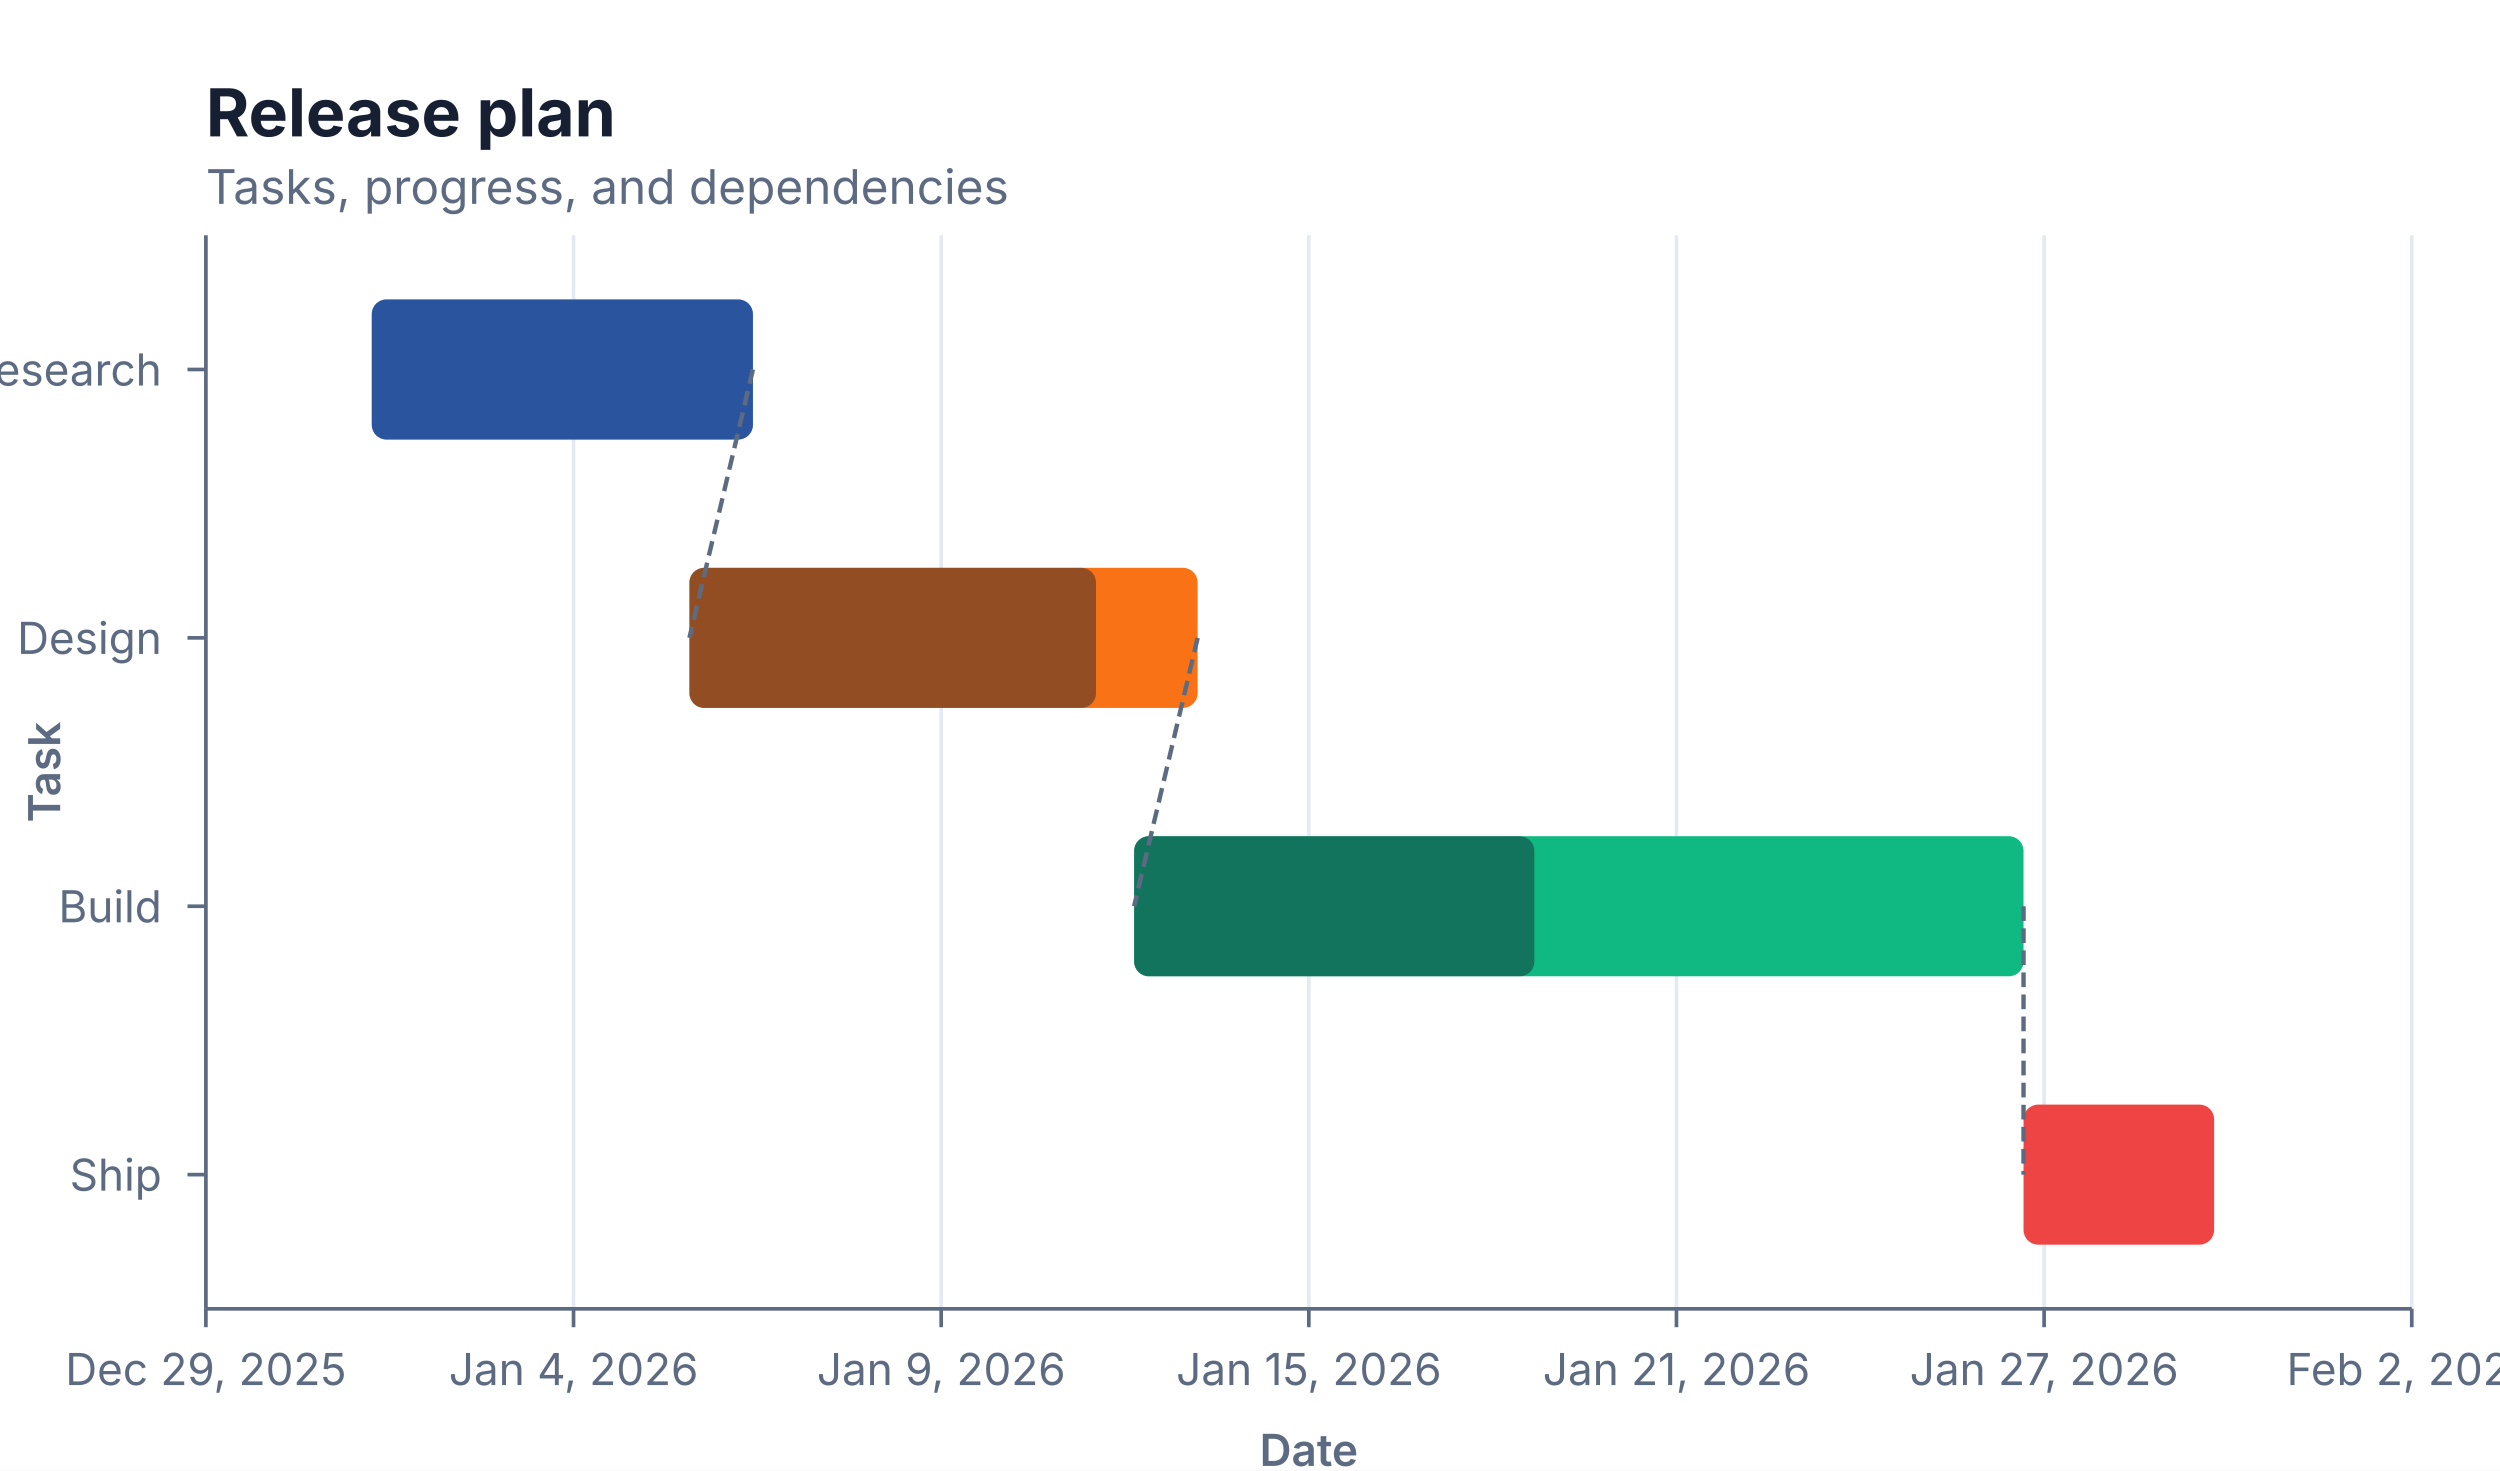
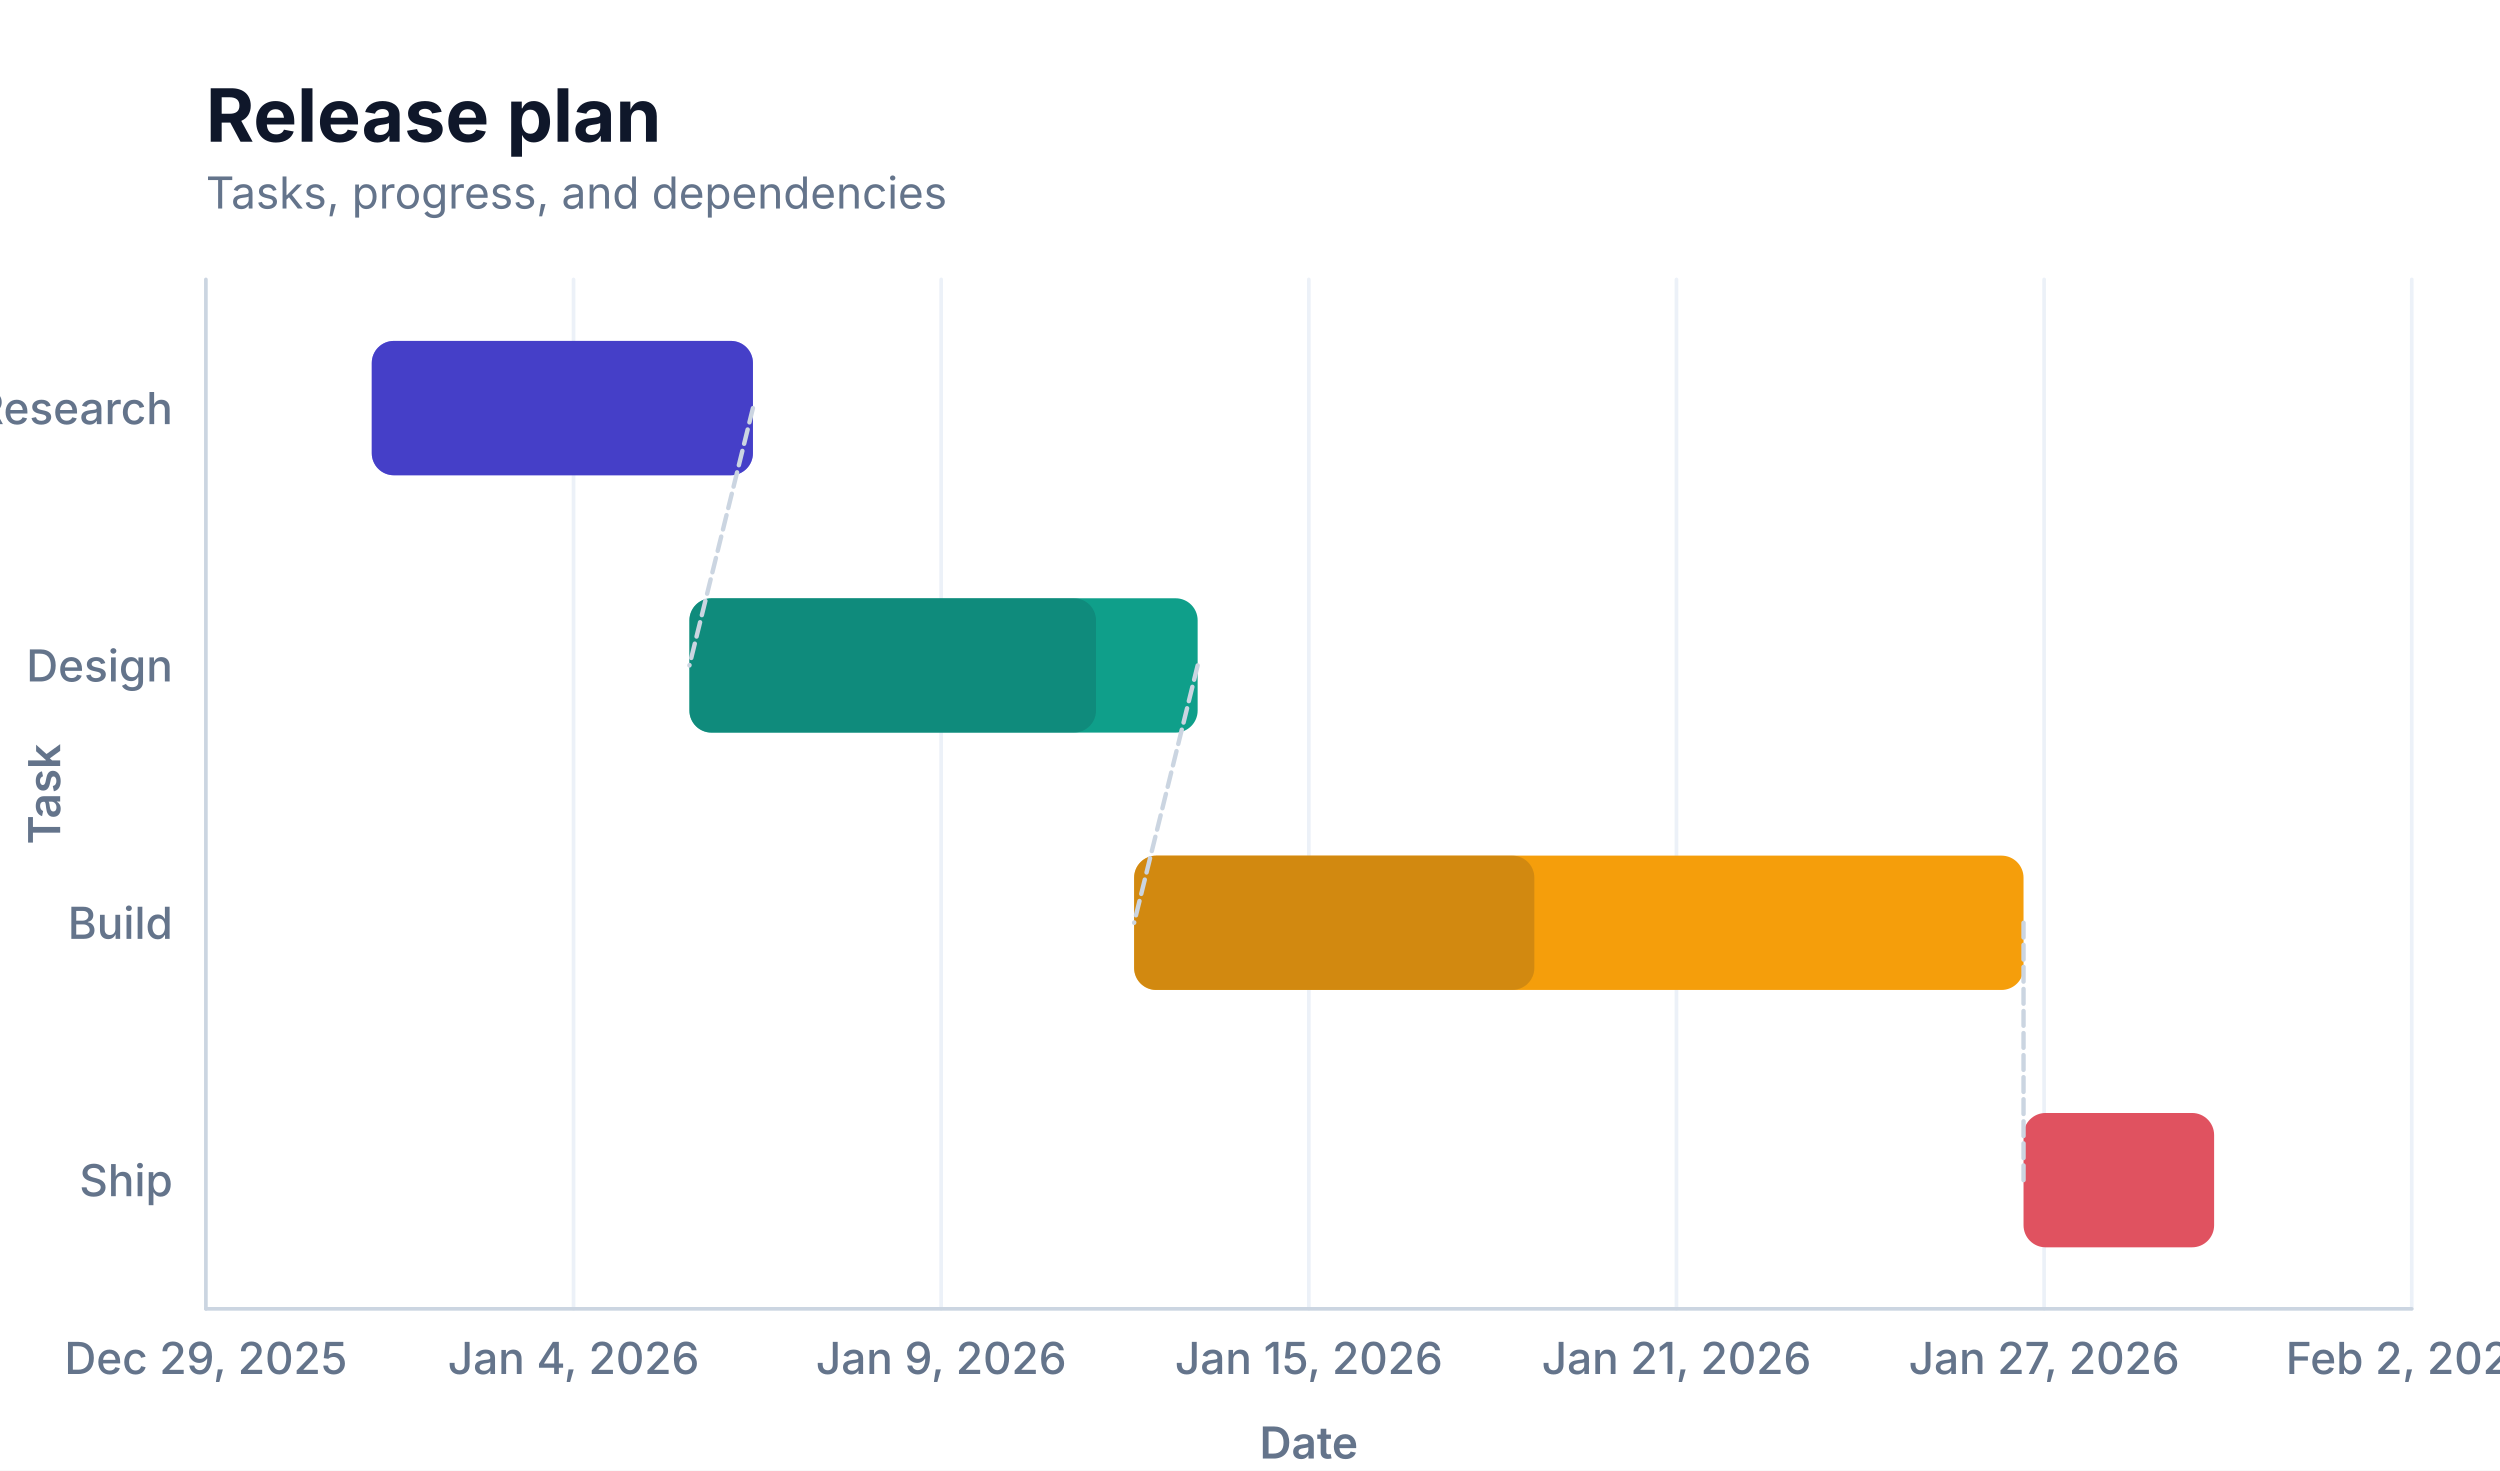
<svg xmlns="http://www.w3.org/2000/svg" width="680" height="400" viewBox="0 0 680 400" role="img" aria-labelledby="title description">
  <defs>
    <clipPath id="clip-1">
-       <rect x="56" y="64" width="600" height="292" />
+       <rect x="56" y="76" width="600" height="280" />
    </clipPath>
  </defs>
  <rect width="100%" height="100%" fill="#ffffff" />
  <g data-scene-node="scene:root">
-     <line data-scene-node="axis-x:grid:0" x1="56" y1="64" x2="56" y2="356" fill="none" stroke="#e5eaf2" stroke-width="1" />
-     <line data-scene-node="axis-x:grid:1" x1="156" y1="64" x2="156" y2="356" fill="none" stroke="#e5eaf2" stroke-width="1" />
-     <line data-scene-node="axis-x:grid:2" x1="256" y1="64" x2="256" y2="356" fill="none" stroke="#e5eaf2" stroke-width="1" />
-     <line data-scene-node="axis-x:grid:3" x1="356" y1="64" x2="356" y2="356" fill="none" stroke="#e5eaf2" stroke-width="1" />
-     <line data-scene-node="axis-x:grid:4" x1="456" y1="64" x2="456" y2="356" fill="none" stroke="#e5eaf2" stroke-width="1" />
-     <line data-scene-node="axis-x:grid:5" x1="556" y1="64" x2="556" y2="356" fill="none" stroke="#e5eaf2" stroke-width="1" />
-     <line data-scene-node="axis-x:grid:6" x1="656" y1="64" x2="656" y2="356" fill="none" stroke="#e5eaf2" stroke-width="1" />
+     <line data-scene-node="axis-x:grid:1" opacity="0.82" x1="156" y1="76" x2="156" y2="356" fill="none" stroke="#e8eef6" stroke-width="1" stroke-linecap="round" />
+     <line data-scene-node="axis-x:grid:2" opacity="0.82" x1="256" y1="76" x2="256" y2="356" fill="none" stroke="#e8eef6" stroke-width="1" stroke-linecap="round" />
+     <line data-scene-node="axis-x:grid:3" opacity="0.82" x1="356" y1="76" x2="356" y2="356" fill="none" stroke="#e8eef6" stroke-width="1" stroke-linecap="round" />
+     <line data-scene-node="axis-x:grid:4" opacity="0.82" x1="456" y1="76" x2="456" y2="356" fill="none" stroke="#e8eef6" stroke-width="1" stroke-linecap="round" />
+     <line data-scene-node="axis-x:grid:5" opacity="0.82" x1="556" y1="76" x2="556" y2="356" fill="none" stroke="#e8eef6" stroke-width="1" stroke-linecap="round" />
+     <line data-scene-node="axis-x:grid:6" opacity="0.82" x1="656" y1="76" x2="656" y2="356" fill="none" stroke="#e8eef6" stroke-width="1" stroke-linecap="round" />
    <g data-scene-node="layer-0:group" clip-path="url(#clip-1)">
-       <rect data-scene-node="layer-0:task:0" x="101.12" y="81.447" width="103.68" height="38.106" rx="4" fill="#3b82f6" />
-       <rect data-scene-node="layer-0:task:1" x="187.52" y="154.447" width="138.24" height="38.106" rx="4" fill="#f97316" />
-       <rect data-scene-node="layer-0:task:2" x="308.48" y="227.447" width="241.92" height="38.106" rx="4" fill="#10b981" />
-       <rect data-scene-node="layer-0:task:3" x="550.4" y="300.447" width="51.84" height="38.106" rx="4" fill="#ef4444" />
-       <rect data-scene-node="layer-0:progress:0" opacity="0.45" x="101.12" y="81.447" width="103.68" height="38.106" rx="4" fill="#172033" />
-       <rect data-scene-node="layer-0:progress:1" opacity="0.45" x="187.52" y="154.447" width="110.592" height="38.106" rx="4" fill="#172033" />
-       <rect data-scene-node="layer-0:progress:2" opacity="0.45" x="308.48" y="227.447" width="108.864" height="38.106" rx="4" fill="#172033" />
-       <rect data-scene-node="layer-0:progress:3" opacity="0.45" x="550.4" y="300.447" width="0" height="38.106" rx="0" fill="#172033" />
-       <line data-scene-node="layer-0:dependency:1:0" x1="204.8" y1="100.5" x2="187.52" y2="173.5" fill="none" stroke="#5d6b82" stroke-width="1.2" stroke-dasharray="4 2" />
-       <line data-scene-node="layer-0:dependency:2:0" x1="325.76" y1="173.5" x2="308.48" y2="246.5" fill="none" stroke="#5d6b82" stroke-width="1.2" stroke-dasharray="4 2" />
-       <line data-scene-node="layer-0:dependency:3:0" x1="550.4" y1="246.5" x2="550.4" y2="319.5" fill="none" stroke="#5d6b82" stroke-width="1.2" stroke-dasharray="4 2" />
+       <rect data-scene-node="layer-0:task:0" x="101.12" y="92.73" width="103.68" height="36.54" rx="6" fill="#4f46e5" />
+       <rect data-scene-node="layer-0:task:1" x="187.52" y="162.73" width="138.24" height="36.54" rx="6" fill="#0f9f8a" />
+       <rect data-scene-node="layer-0:task:2" x="308.48" y="232.73" width="241.92" height="36.54" rx="6" fill="#f59e0b" />
+       <rect data-scene-node="layer-0:task:3" x="550.4" y="302.73" width="51.84" height="36.54" rx="6" fill="#e05260" />
+       <rect data-scene-node="layer-0:progress:0" opacity="0.58" x="101.12" y="92.73" width="103.68" height="36.54" rx="6" fill="#3e3ab4" />
+       <rect data-scene-node="layer-0:progress:1" opacity="0.58" x="187.52" y="162.73" width="110.592" height="36.54" rx="6" fill="#0f7c71" />
+       <rect data-scene-node="layer-0:progress:2" opacity="0.58" x="308.48" y="232.73" width="108.864" height="36.54" rx="6" fill="#b97b13" />
+       <rect data-scene-node="layer-0:progress:3" opacity="0.58" x="550.4" y="302.73" width="0" height="36.54" rx="0" fill="#aa4352" />
+       <line data-scene-node="layer-0:dependency:1:0" x1="204.8" y1="111" x2="187.52" y2="181" fill="none" stroke="#cbd5e1" stroke-width="1.2" stroke-dasharray="4 2" stroke-linecap="round" />
+       <line data-scene-node="layer-0:dependency:2:0" x1="325.76" y1="181" x2="308.48" y2="251" fill="none" stroke="#cbd5e1" stroke-width="1.2" stroke-dasharray="4 2" stroke-linecap="round" />
+       <line data-scene-node="layer-0:dependency:3:0" x1="550.4" y1="251" x2="550.4" y2="321" fill="none" stroke="#cbd5e1" stroke-width="1.2" stroke-dasharray="4 2" stroke-linecap="round" />
    </g>
-     <line data-scene-node="axis-x:line" x1="56" y1="356" x2="656" y2="356" fill="none" stroke="#5d6b82" stroke-width="1" />
-     <line data-scene-node="axis-x:tick:0" x1="56" y1="356" x2="56" y2="361" fill="none" stroke="#5d6b82" stroke-width="1" />
-     <line data-scene-node="axis-x:tick:1" x1="156" y1="356" x2="156" y2="361" fill="none" stroke="#5d6b82" stroke-width="1" />
-     <line data-scene-node="axis-x:tick:2" x1="256" y1="356" x2="256" y2="361" fill="none" stroke="#5d6b82" stroke-width="1" />
-     <line data-scene-node="axis-x:tick:3" x1="356" y1="356" x2="356" y2="361" fill="none" stroke="#5d6b82" stroke-width="1" />
-     <line data-scene-node="axis-x:tick:4" x1="456" y1="356" x2="456" y2="361" fill="none" stroke="#5d6b82" stroke-width="1" />
-     <line data-scene-node="axis-x:tick:5" x1="556" y1="356" x2="556" y2="361" fill="none" stroke="#5d6b82" stroke-width="1" />
-     <line data-scene-node="axis-x:tick:6" x1="656" y1="356" x2="656" y2="361" fill="none" stroke="#5d6b82" stroke-width="1" />
-     <line data-scene-node="axis-y:line" x1="56" y1="64" x2="56" y2="356" fill="none" stroke="#5d6b82" stroke-width="1" />
-     <line data-scene-node="axis-y:tick:0" x1="51" y1="100.5" x2="56" y2="100.5" fill="none" stroke="#5d6b82" stroke-width="1" />
-     <line data-scene-node="axis-y:tick:1" x1="51" y1="173.5" x2="56" y2="173.5" fill="none" stroke="#5d6b82" stroke-width="1" />
-     <line data-scene-node="axis-y:tick:2" x1="51" y1="246.5" x2="56" y2="246.5" fill="none" stroke="#5d6b82" stroke-width="1" />
-     <line data-scene-node="axis-y:tick:3" x1="51" y1="319.5" x2="56" y2="319.5" fill="none" stroke="#5d6b82" stroke-width="1" />
-     <text data-scene-node="axis-x:label:0" x="56" y="368" fill="#5d6b82" font-family="Inter, ui-sans-serif, system-ui, -apple-system, BlinkMacSystemFont, &quot;Segoe UI&quot;, sans-serif" font-size="12" font-weight="400" text-anchor="middle" dominant-baseline="text-before-edge">Dec 29, 2025</text>
-     <text data-scene-node="axis-x:label:1" x="156" y="368" fill="#5d6b82" font-family="Inter, ui-sans-serif, system-ui, -apple-system, BlinkMacSystemFont, &quot;Segoe UI&quot;, sans-serif" font-size="12" font-weight="400" text-anchor="middle" dominant-baseline="text-before-edge">Jan 4, 2026</text>
-     <text data-scene-node="axis-x:label:2" x="256" y="368" fill="#5d6b82" font-family="Inter, ui-sans-serif, system-ui, -apple-system, BlinkMacSystemFont, &quot;Segoe UI&quot;, sans-serif" font-size="12" font-weight="400" text-anchor="middle" dominant-baseline="text-before-edge">Jan 9, 2026</text>
-     <text data-scene-node="axis-x:label:3" x="356" y="368" fill="#5d6b82" font-family="Inter, ui-sans-serif, system-ui, -apple-system, BlinkMacSystemFont, &quot;Segoe UI&quot;, sans-serif" font-size="12" font-weight="400" text-anchor="middle" dominant-baseline="text-before-edge">Jan 15, 2026</text>
-     <text data-scene-node="axis-x:label:4" x="456" y="368" fill="#5d6b82" font-family="Inter, ui-sans-serif, system-ui, -apple-system, BlinkMacSystemFont, &quot;Segoe UI&quot;, sans-serif" font-size="12" font-weight="400" text-anchor="middle" dominant-baseline="text-before-edge">Jan 21, 2026</text>
-     <text data-scene-node="axis-x:label:5" x="556" y="368" fill="#5d6b82" font-family="Inter, ui-sans-serif, system-ui, -apple-system, BlinkMacSystemFont, &quot;Segoe UI&quot;, sans-serif" font-size="12" font-weight="400" text-anchor="middle" dominant-baseline="text-before-edge">Jan 27, 2026</text>
-     <text data-scene-node="axis-x:label:6" x="656" y="368" fill="#5d6b82" font-family="Inter, ui-sans-serif, system-ui, -apple-system, BlinkMacSystemFont, &quot;Segoe UI&quot;, sans-serif" font-size="12" font-weight="400" text-anchor="middle" dominant-baseline="text-before-edge">Feb 2, 2026</text>
-     <text data-scene-node="axis-x:title" x="356" y="390" fill="#5d6b82" font-family="Inter, ui-sans-serif, system-ui, -apple-system, BlinkMacSystemFont, &quot;Segoe UI&quot;, sans-serif" font-size="12" font-weight="600" text-anchor="middle" dominant-baseline="text-before-edge">Date</text>
-     <text data-scene-node="axis-y:label:0" x="44" y="100.5" fill="#5d6b82" font-family="Inter, ui-sans-serif, system-ui, -apple-system, BlinkMacSystemFont, &quot;Segoe UI&quot;, sans-serif" font-size="12" font-weight="400" text-anchor="end" dominant-baseline="central">Research</text>
-     <text data-scene-node="axis-y:label:1" x="44" y="173.5" fill="#5d6b82" font-family="Inter, ui-sans-serif, system-ui, -apple-system, BlinkMacSystemFont, &quot;Segoe UI&quot;, sans-serif" font-size="12" font-weight="400" text-anchor="end" dominant-baseline="central">Design</text>
-     <text data-scene-node="axis-y:label:2" x="44" y="246.5" fill="#5d6b82" font-family="Inter, ui-sans-serif, system-ui, -apple-system, BlinkMacSystemFont, &quot;Segoe UI&quot;, sans-serif" font-size="12" font-weight="400" text-anchor="end" dominant-baseline="central">Build</text>
-     <text data-scene-node="axis-y:label:3" x="44" y="319.5" fill="#5d6b82" font-family="Inter, ui-sans-serif, system-ui, -apple-system, BlinkMacSystemFont, &quot;Segoe UI&quot;, sans-serif" font-size="12" font-weight="400" text-anchor="end" dominant-baseline="central">Ship</text>
-     <text data-scene-node="axis-y:title" x="12" y="210" fill="#5d6b82" font-family="Inter, ui-sans-serif, system-ui, -apple-system, BlinkMacSystemFont, &quot;Segoe UI&quot;, sans-serif" font-size="12" font-weight="600" text-anchor="middle" dominant-baseline="central" transform="rotate(-90 12 210)">Task</text>
-     <text data-scene-node="chart:title" x="56" y="24" fill="#172033" font-family="Inter, ui-sans-serif, system-ui, -apple-system, BlinkMacSystemFont, &quot;Segoe UI&quot;, sans-serif" font-size="18" font-weight="700" text-anchor="start" dominant-baseline="text-before-edge">Release plan</text>
-     <text data-scene-node="chart:subtitle" x="56" y="46" fill="#5d6b82" font-family="Inter, ui-sans-serif, system-ui, -apple-system, BlinkMacSystemFont, &quot;Segoe UI&quot;, sans-serif" font-size="13" font-weight="400" text-anchor="start" dominant-baseline="text-before-edge">Tasks, progress, and dependencies</text>
+     <line data-scene-node="axis-x:line" x1="56" y1="356" x2="656" y2="356" fill="none" stroke="#cbd5e1" stroke-width="1" stroke-linecap="round" />
+     <line data-scene-node="axis-y:line" x1="56" y1="76" x2="56" y2="356" fill="none" stroke="#cbd5e1" stroke-width="1" stroke-linecap="round" />
+     <text data-scene-node="axis-x:label:0" x="56" y="365" fill="#64748b" font-family="Inter, ui-sans-serif, system-ui, -apple-system, BlinkMacSystemFont, &quot;Segoe UI&quot;, sans-serif" font-size="12" font-weight="500" text-anchor="middle" dominant-baseline="text-before-edge">Dec 29, 2025</text>
+     <text data-scene-node="axis-x:label:1" x="156" y="365" fill="#64748b" font-family="Inter, ui-sans-serif, system-ui, -apple-system, BlinkMacSystemFont, &quot;Segoe UI&quot;, sans-serif" font-size="12" font-weight="500" text-anchor="middle" dominant-baseline="text-before-edge">Jan 4, 2026</text>
+     <text data-scene-node="axis-x:label:2" x="256" y="365" fill="#64748b" font-family="Inter, ui-sans-serif, system-ui, -apple-system, BlinkMacSystemFont, &quot;Segoe UI&quot;, sans-serif" font-size="12" font-weight="500" text-anchor="middle" dominant-baseline="text-before-edge">Jan 9, 2026</text>
+     <text data-scene-node="axis-x:label:3" x="356" y="365" fill="#64748b" font-family="Inter, ui-sans-serif, system-ui, -apple-system, BlinkMacSystemFont, &quot;Segoe UI&quot;, sans-serif" font-size="12" font-weight="500" text-anchor="middle" dominant-baseline="text-before-edge">Jan 15, 2026</text>
+     <text data-scene-node="axis-x:label:4" x="456" y="365" fill="#64748b" font-family="Inter, ui-sans-serif, system-ui, -apple-system, BlinkMacSystemFont, &quot;Segoe UI&quot;, sans-serif" font-size="12" font-weight="500" text-anchor="middle" dominant-baseline="text-before-edge">Jan 21, 2026</text>
+     <text data-scene-node="axis-x:label:5" x="556" y="365" fill="#64748b" font-family="Inter, ui-sans-serif, system-ui, -apple-system, BlinkMacSystemFont, &quot;Segoe UI&quot;, sans-serif" font-size="12" font-weight="500" text-anchor="middle" dominant-baseline="text-before-edge">Jan 27, 2026</text>
+     <text data-scene-node="axis-x:label:6" x="656" y="365" fill="#64748b" font-family="Inter, ui-sans-serif, system-ui, -apple-system, BlinkMacSystemFont, &quot;Segoe UI&quot;, sans-serif" font-size="12" font-weight="500" text-anchor="middle" dominant-baseline="text-before-edge">Feb 2, 2026</text>
+     <text data-scene-node="axis-x:title" x="356" y="388" fill="#64748b" font-family="Inter, ui-sans-serif, system-ui, -apple-system, BlinkMacSystemFont, &quot;Segoe UI&quot;, sans-serif" font-size="12" font-weight="600" text-anchor="middle" dominant-baseline="text-before-edge">Date</text>
+     <text data-scene-node="axis-y:label:0" x="47" y="111" fill="#64748b" font-family="Inter, ui-sans-serif, system-ui, -apple-system, BlinkMacSystemFont, &quot;Segoe UI&quot;, sans-serif" font-size="12" font-weight="500" text-anchor="end" dominant-baseline="central">Research</text>
+     <text data-scene-node="axis-y:label:1" x="47" y="181" fill="#64748b" font-family="Inter, ui-sans-serif, system-ui, -apple-system, BlinkMacSystemFont, &quot;Segoe UI&quot;, sans-serif" font-size="12" font-weight="500" text-anchor="end" dominant-baseline="central">Design</text>
+     <text data-scene-node="axis-y:label:2" x="47" y="251" fill="#64748b" font-family="Inter, ui-sans-serif, system-ui, -apple-system, BlinkMacSystemFont, &quot;Segoe UI&quot;, sans-serif" font-size="12" font-weight="500" text-anchor="end" dominant-baseline="central">Build</text>
+     <text data-scene-node="axis-y:label:3" x="47" y="321" fill="#64748b" font-family="Inter, ui-sans-serif, system-ui, -apple-system, BlinkMacSystemFont, &quot;Segoe UI&quot;, sans-serif" font-size="12" font-weight="500" text-anchor="end" dominant-baseline="central">Ship</text>
+     <text data-scene-node="axis-y:title" x="12" y="216" fill="#64748b" font-family="Inter, ui-sans-serif, system-ui, -apple-system, BlinkMacSystemFont, &quot;Segoe UI&quot;, sans-serif" font-size="12" font-weight="600" text-anchor="middle" dominant-baseline="central" transform="rotate(-90 12 216)">Task</text>
+     <text data-scene-node="chart:title" x="56" y="24" fill="#0f172a" font-family="Inter, ui-sans-serif, system-ui, -apple-system, BlinkMacSystemFont, &quot;Segoe UI&quot;, sans-serif" font-size="20" font-weight="700" text-anchor="start" dominant-baseline="text-before-edge">Release plan</text>
+     <text data-scene-node="chart:subtitle" x="56" y="48" fill="#64748b" font-family="Inter, ui-sans-serif, system-ui, -apple-system, BlinkMacSystemFont, &quot;Segoe UI&quot;, sans-serif" font-size="12" font-weight="400" text-anchor="start" dominant-baseline="text-before-edge">Tasks, progress, and dependencies</text>
  </g>
</svg>
